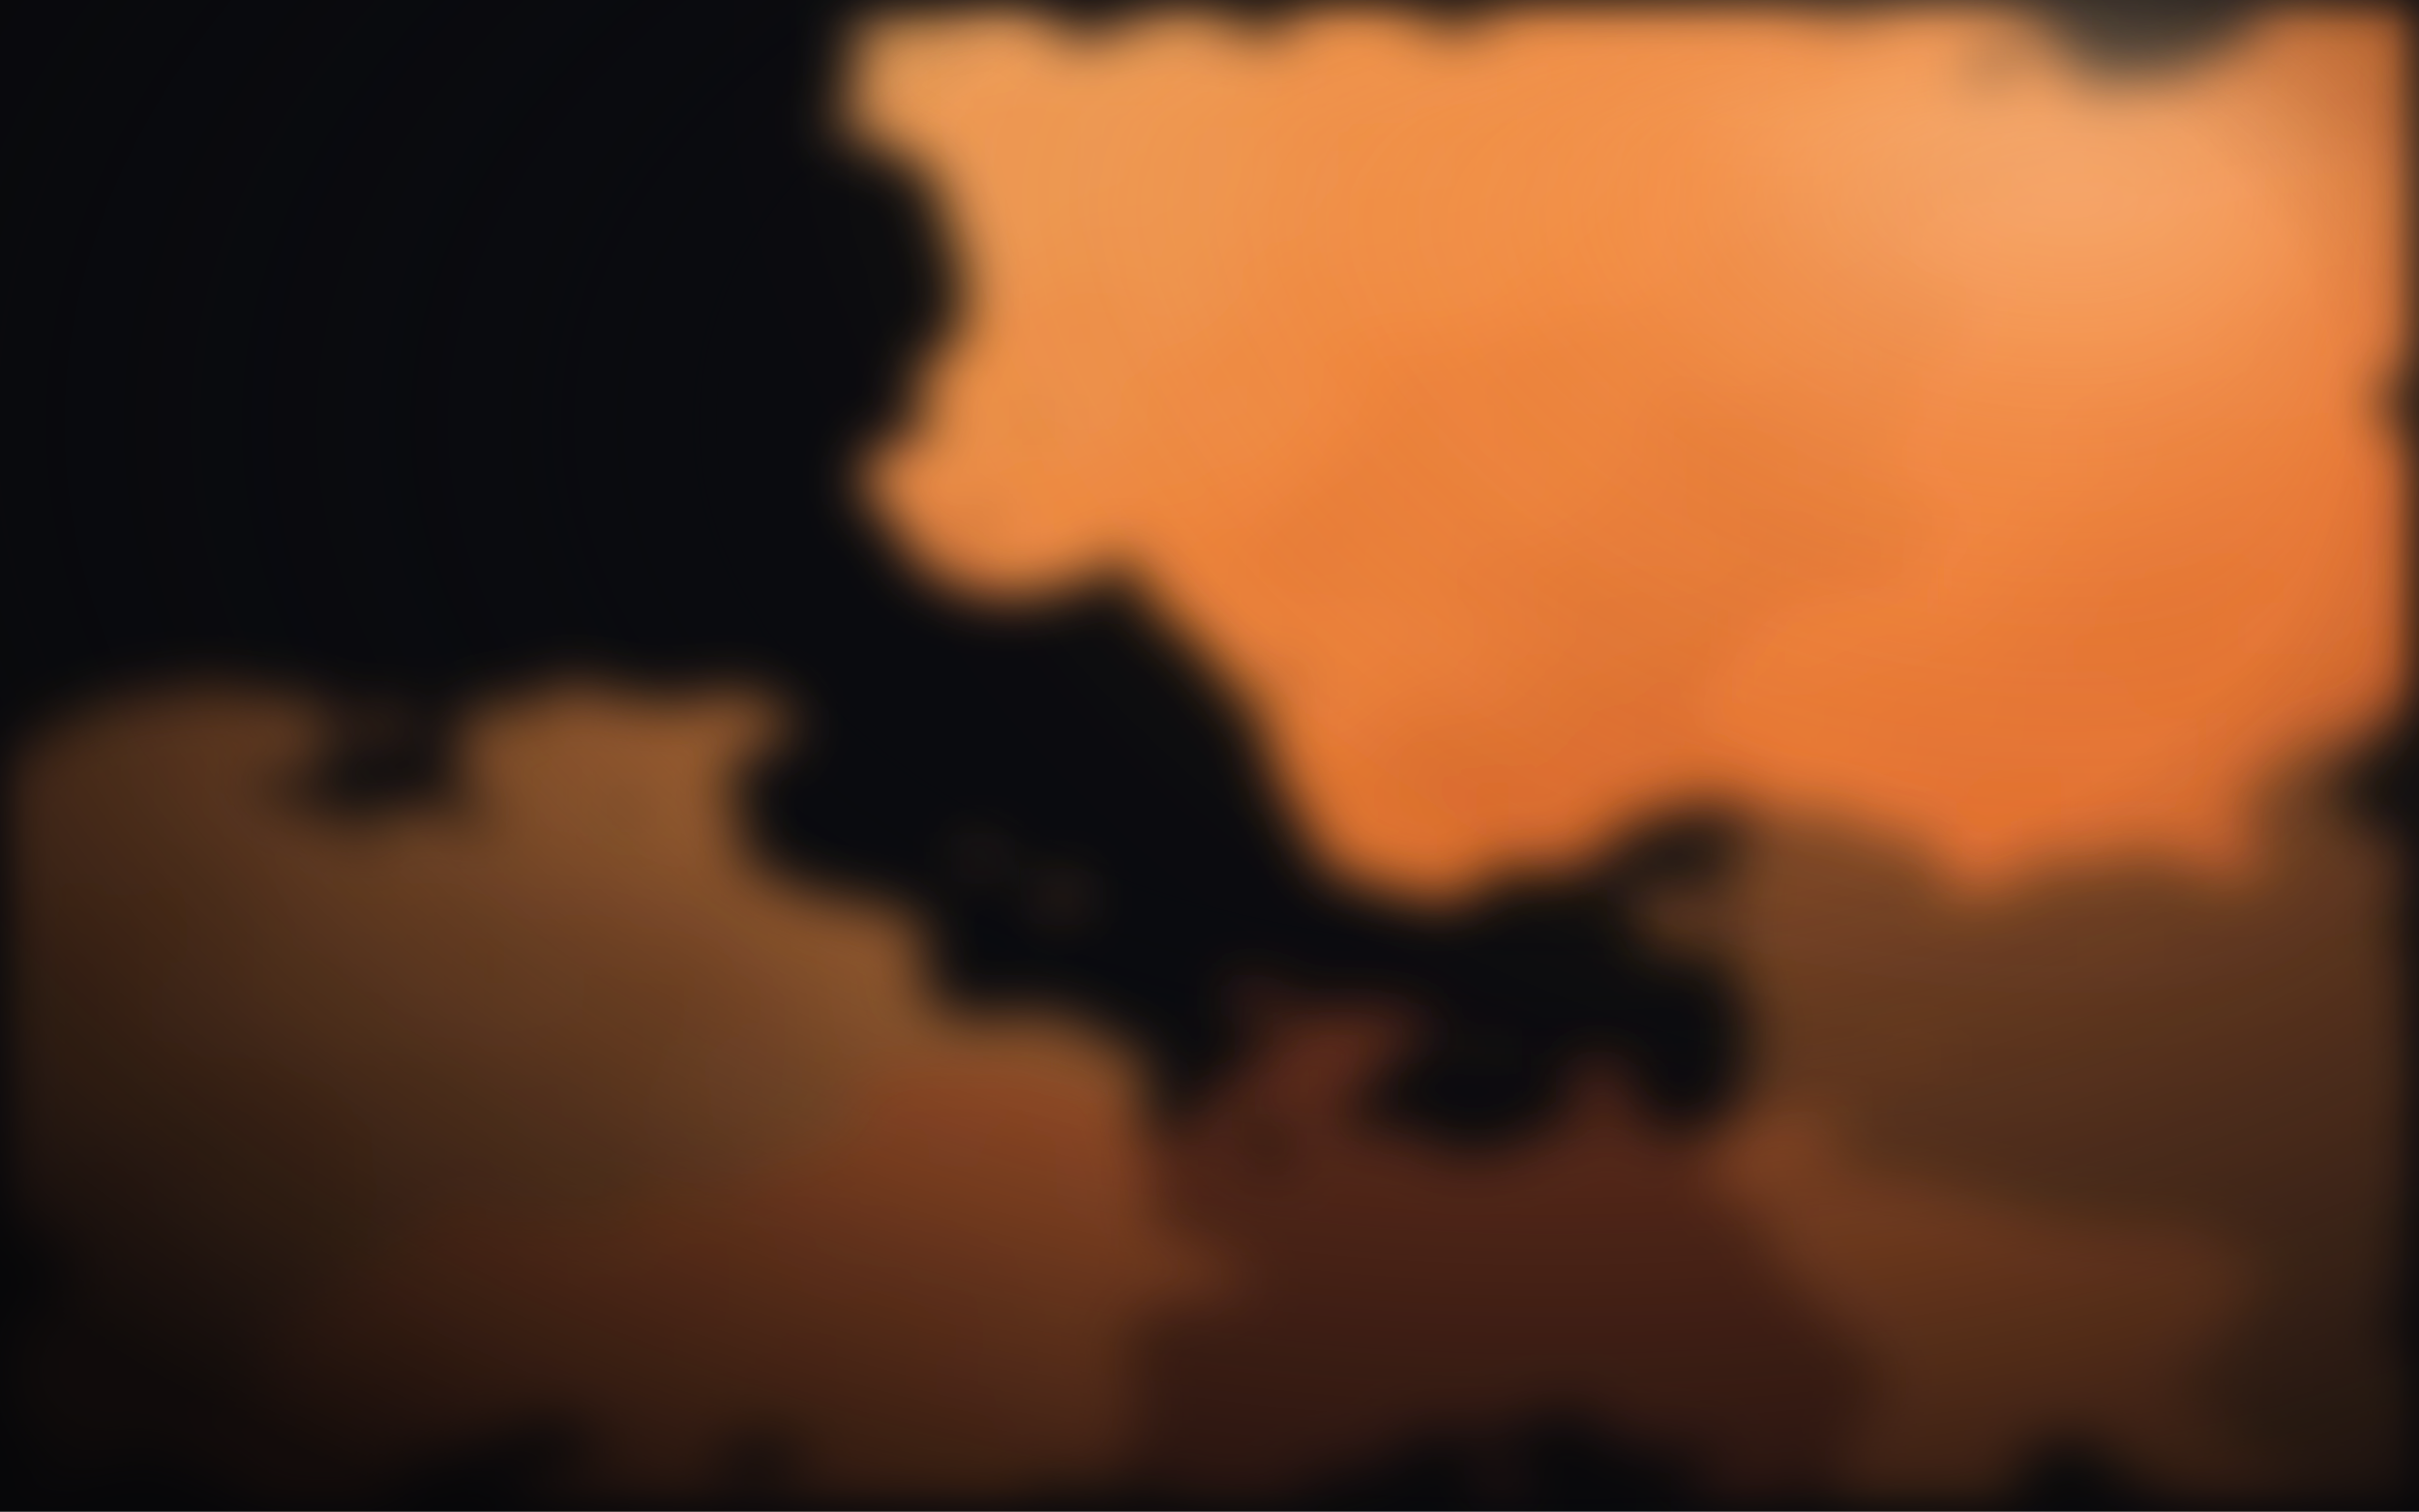
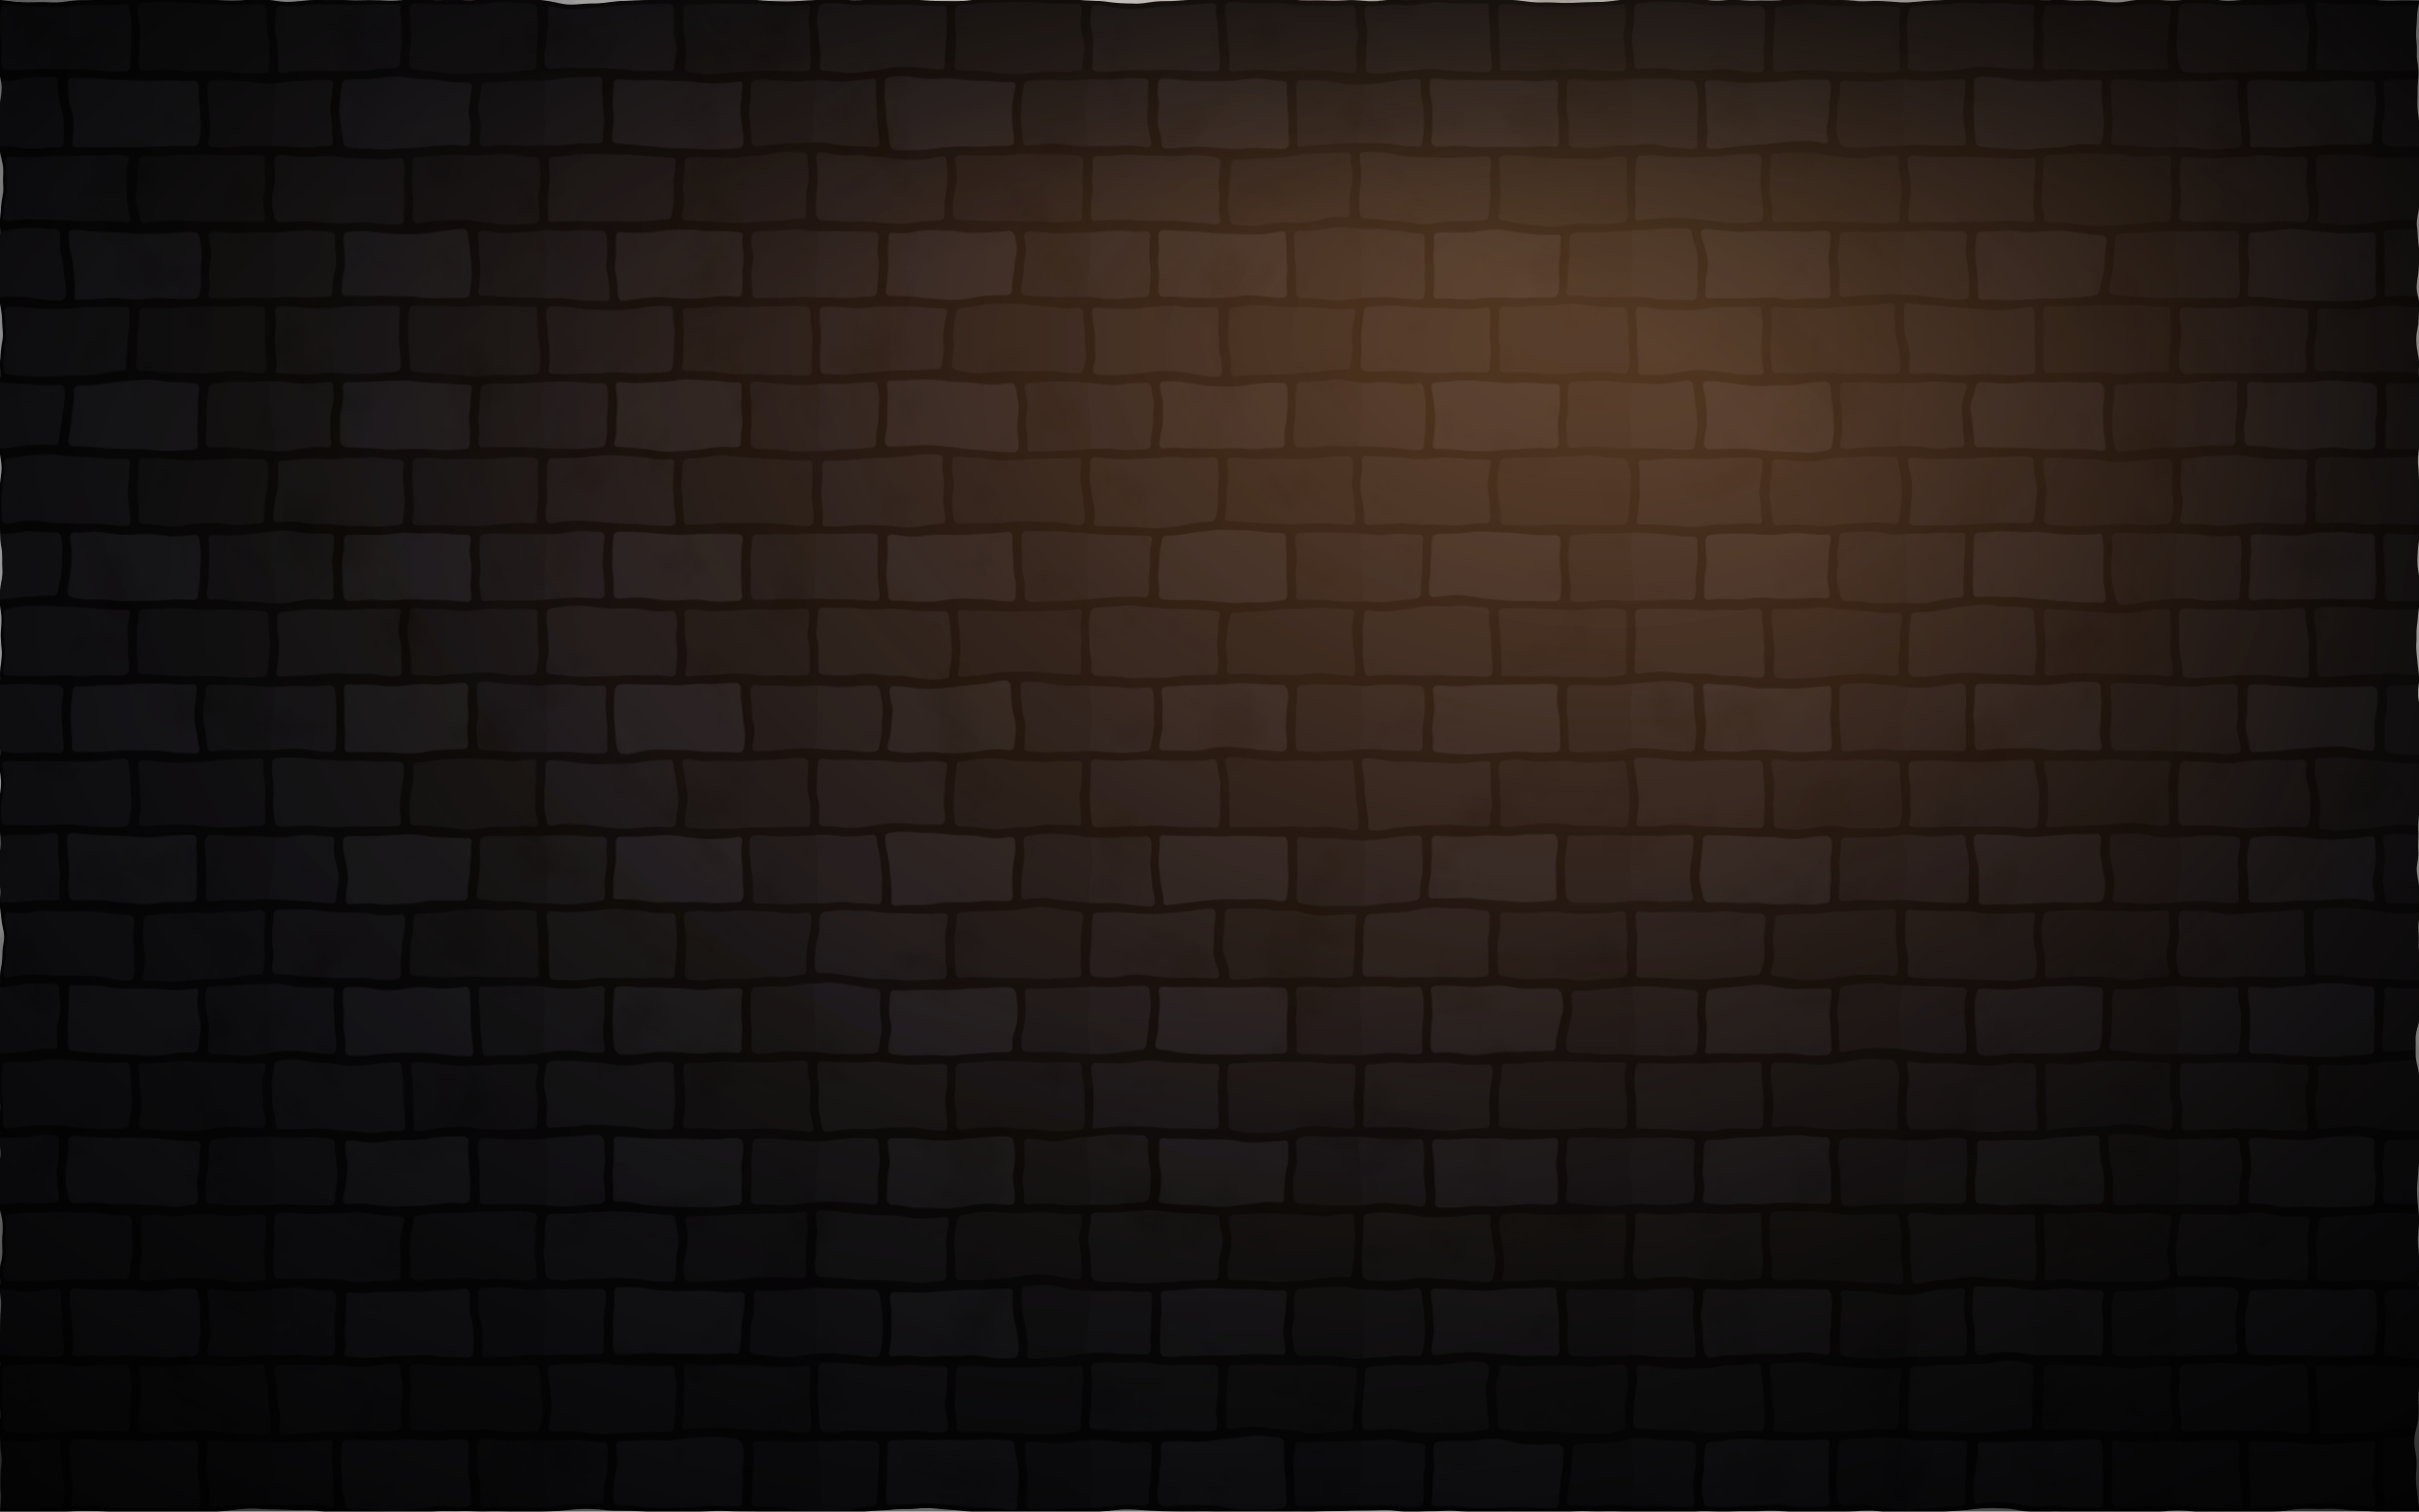
<svg xmlns="http://www.w3.org/2000/svg" viewBox="0 0 1600 1000" preserveAspectRatio="xMidYMid slice">
  <defs>
-     <linearGradient id="a" x1="0" y1="0" x2="1" y2="1">
-       <stop offset="0" stop-color="#ffc77f" />
-       <stop offset=".5" stop-color="#ff8c3f" />
-       <stop offset="1" stop-color="#b8390f" />
-     </linearGradient>
-     <linearGradient id="b" x1="1" y1="0" x2="0" y2="1">
-       <stop offset="0" stop-color="#ff9d4d" />
-       <stop offset="1" stop-color="#551808" />
-     </linearGradient>
-     <radialGradient id="glow" cx=".5" cy=".5" r=".5">
-       <stop offset="0" stop-color="#ffe6bd" stop-opacity=".85" />
-       <stop offset=".45" stop-color="#ff9d4d" stop-opacity=".32" />
-       <stop offset="1" stop-color="#ff9d4d" stop-opacity="0" />
+     <pattern id="brick" width="180" height="100" patternUnits="userSpaceOnUse">
+       <rect width="180" height="100" fill="#08080a" />
+       <rect x="2" y="3" width="84" height="44" rx="3" fill="#16161a" />
+       <rect x="92" y="3" width="84" height="44" rx="3" fill="#131316" />
+       <rect x="-43" y="53" width="84" height="44" rx="3" fill="#17171c" />
+       <rect x="47" y="53" width="84" height="44" rx="3" fill="#1b1b20" />
+       <rect x="137" y="53" width="84" height="44" rx="3" fill="#141418" />
+     </pattern>
+     <radialGradient id="warm" cx=".5" cy=".5" r=".5">
+       <stop offset="0" stop-color="#ffb267" stop-opacity=".40" />
+       <stop offset=".55" stop-color="#ff8a3d" stop-opacity=".12" />
+       <stop offset="1" stop-color="#ff8a3d" stop-opacity="0" />
    </radialGradient>
-     <radialGradient id="vig" cx=".64" cy=".28" r=".85">
-       <stop offset=".38" stop-color="#0a0b0f" stop-opacity="0" />
-       <stop offset="1" stop-color="#070709" stop-opacity=".92" />
+     <radialGradient id="vig" cx=".5" cy=".4" r=".78">
+       <stop offset=".32" stop-color="#000" stop-opacity="0" />
+       <stop offset="1" stop-color="#000" stop-opacity=".85" />
    </radialGradient>
-     <filter id="warp" x="-25%" y="-25%" width="150%" height="150%">
-       <feTurbulence type="fractalNoise" baseFrequency="0.006 0.010" numOctaves="4" seed="9" result="n" />
-       <feDisplacementMap in="SourceGraphic" in2="n" scale="250" xChannelSelector="R" yChannelSelector="G" />
-       <feGaussianBlur stdDeviation="18" />
+     <filter id="rough" x="-4%" y="-4%" width="108%" height="108%">
+       <feTurbulence type="fractalNoise" baseFrequency="0.014 0.02" numOctaves="3" seed="6" result="n" />
+       <feDisplacementMap in="SourceGraphic" in2="n" scale="10" />
+     </filter>
+     <filter id="grime">
+       <feTurbulence type="fractalNoise" baseFrequency="0.018" numOctaves="5" seed="4" />
+       <feColorMatrix type="matrix" values="0 0 0 0 0  0 0 0 0 0  0 0 0 0 0  0 0 0 -1.4 0.62" />
    </filter>
    <filter id="soft">
-       <feGaussianBlur stdDeviation="85" />
-     </filter>
-     <filter id="grain">
-       <feTurbulence type="fractalNoise" baseFrequency="0.9" numOctaves="2" stitchTiles="stitch" />
-       <feColorMatrix type="saturate" values="0" />
+       <feGaussianBlur stdDeviation="130" />
    </filter>
  </defs>
-   <rect width="1600" height="1000" fill="#0a0b0f" />
-   <g filter="url(#warp)">
-     <ellipse cx="1210" cy="90" rx="650" ry="480" fill="url(#a)" opacity=".92" />
-     <ellipse cx="240" cy="910" rx="560" ry="450" fill="url(#b)" opacity=".78" />
-     <ellipse cx="840" cy="1090" rx="740" ry="390" fill="#d85a26" opacity=".5" />
-     <ellipse cx="1500" cy="640" rx="360" ry="540" fill="#ff8a3d" opacity=".42" />
+   <g filter="url(#rough)">
+     <rect x="-30" y="-30" width="1660" height="1060" fill="url(#brick)" />
  </g>
-   <ellipse cx="1370" cy="10" rx="780" ry="660" fill="url(#glow)" filter="url(#soft)" />
+   <rect width="1600" height="1000" filter="url(#grime)" opacity=".45" />
+   <ellipse cx="1060" cy="160" rx="980" ry="760" fill="url(#warm)" filter="url(#soft)" />
  <rect width="1600" height="1000" fill="url(#vig)" />
</svg>
